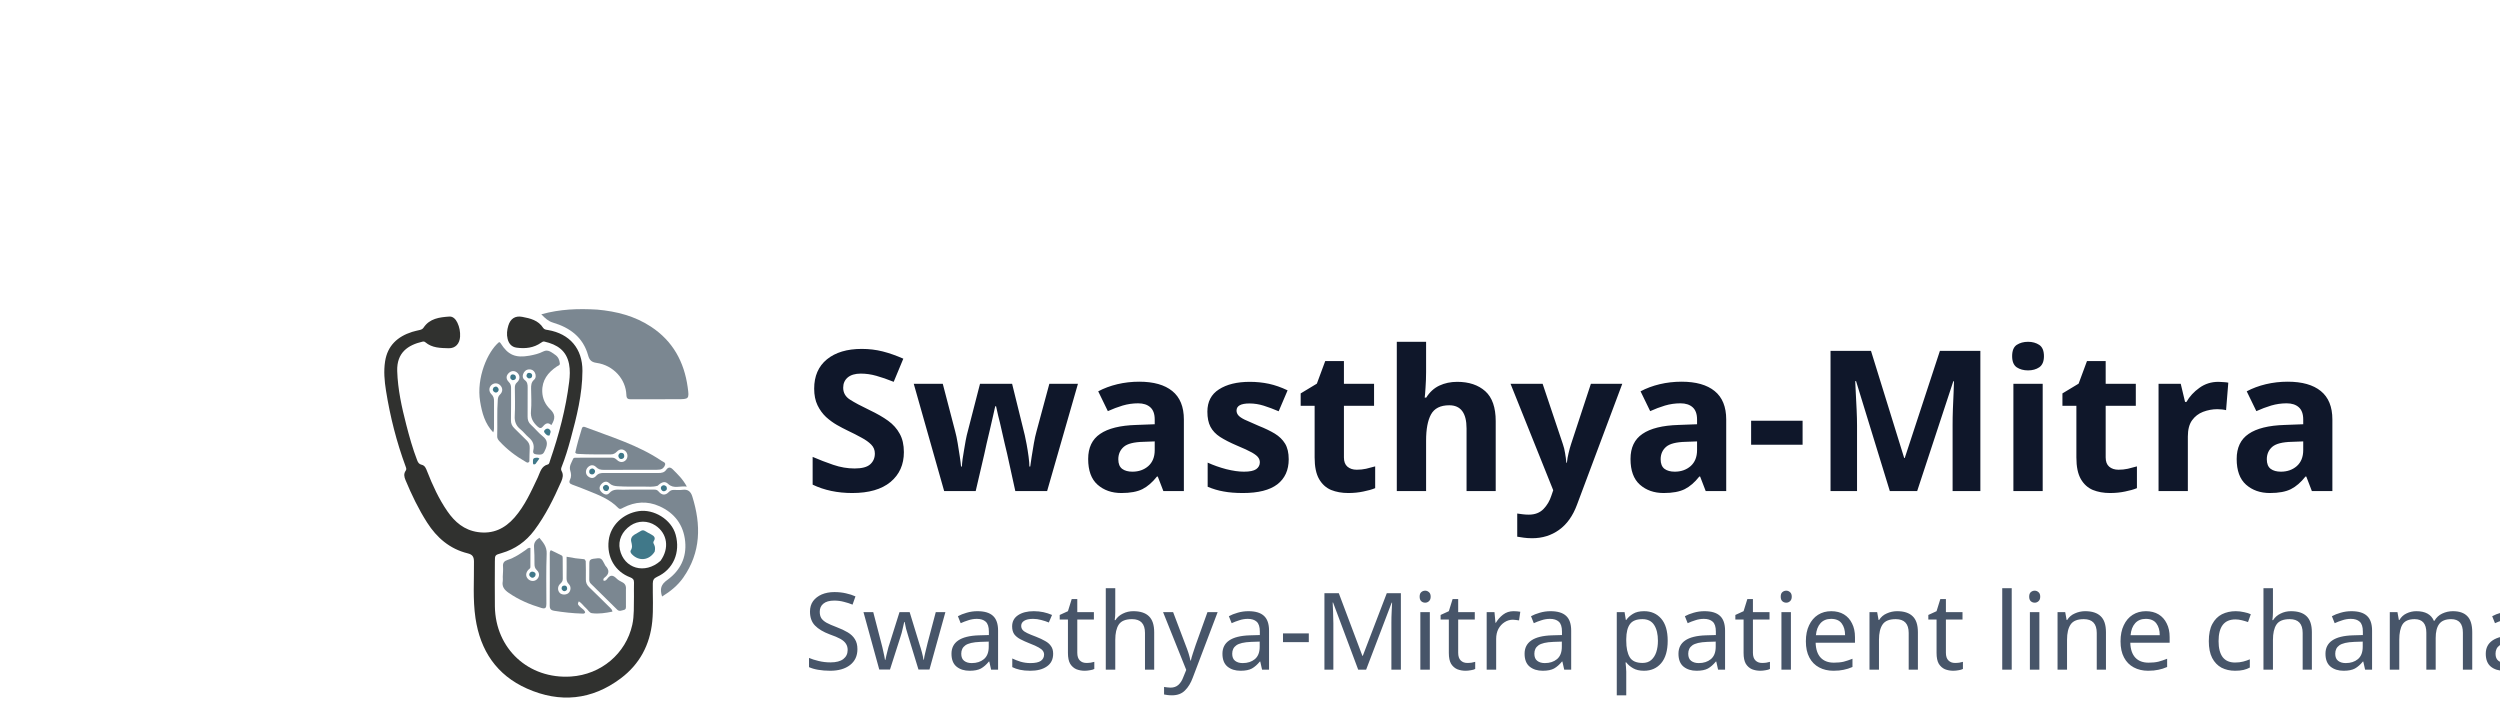
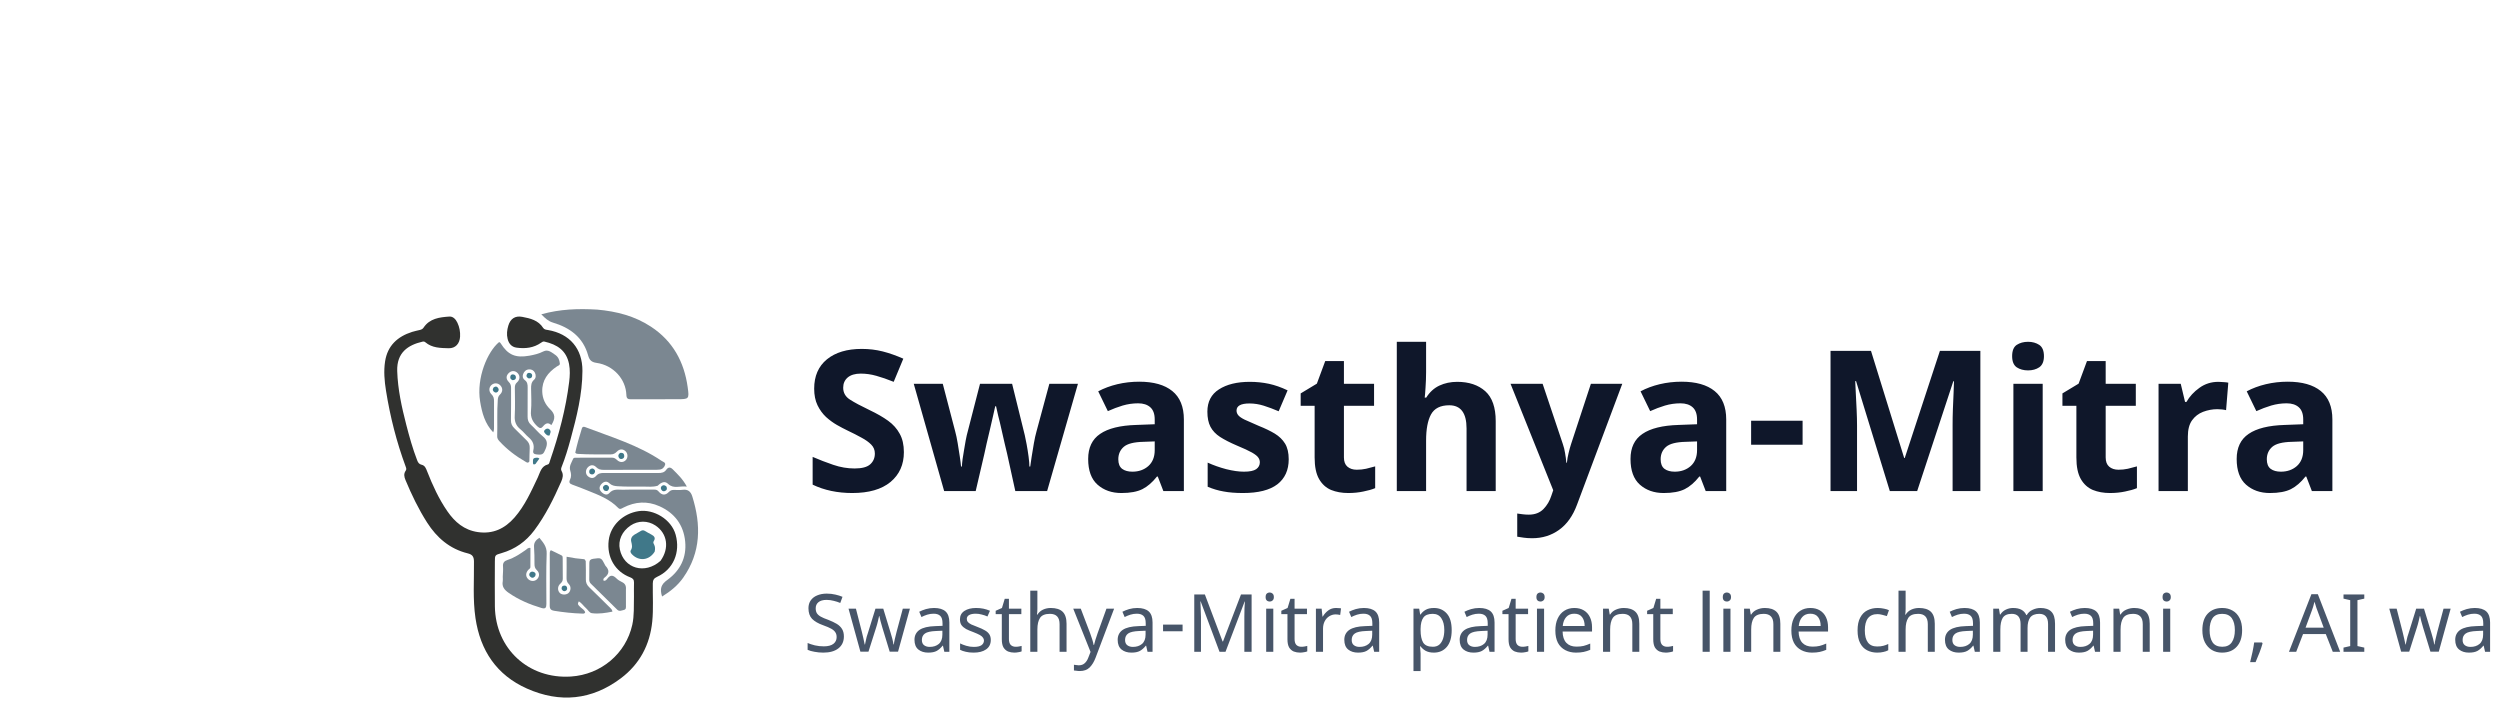
<svg xmlns="http://www.w3.org/2000/svg" width="280" height="80" viewBox="0 0 280 80" fill="none" role="img" aria-labelledby="logoTitle logoDesc">
  <rect width="580" height="500" rx="12" fill="none" />
  <g transform="translate(10 4) scale(0.1)">
    <path fill="#30312fff" opacity="1" stroke="none" d="M610.031,628 C610.035,622.502 609.93,617.499 610.077,612.505 C610.169,609.38 608.944,607.774 605.947,606.651 C588.815,600.232 579.435,584.029 581.733,565.242 C583.816,548.212 597.915,535.13 615.274,532.474 C632.085,529.902 651.969,541.58 656.741,558.909 C662.226,578.823 654.052,597.864 635.889,606.074 C632.186,607.747 631.181,609.801 631.13,613.606 C630.942,627.756 631.93,641.919 630.528,656.06 C627.919,682.356 616.262,703.972 595.323,719.716 C562.817,744.157 527.08,747.604 490.205,731.199 C456.287,716.11 437.925,688.73 432.531,652.247 C429.416,631.181 431.058,610.009 430.838,588.887 C430.78,583.306 429.002,581.032 423.735,579.729 C403.722,574.778 389.214,562.258 378.342,545.227 C368.729,530.166 361.002,514.114 354.143,497.635 C352.672,494.101 351.928,490.608 354.387,487.197 C355.552,485.581 354.91,484.097 354.316,482.49 C344.121,454.923 336.947,426.57 332.322,397.559 C330.585,386.665 329.606,375.679 331.301,364.745 C334.025,347.18 345.168,336.949 361.544,331.736 C364.39,330.83 367.346,330.269 370.251,329.551 C371.899,329.144 373.346,328.522 374.362,326.991 C381.268,316.584 392.324,315.328 403.265,314.544 C407.482,314.242 410.486,317.642 412.308,321.476 C414.639,326.38 415.578,331.559 415.291,337.007 C414.882,344.776 410.179,350.261 402.404,350.032 C393.367,349.767 383.968,349.787 376.399,343.343 C375.429,342.517 374.377,342.377 373.141,342.664 C357.044,346.404 344.215,354.827 344.879,375.602 C345.531,396.034 349.888,415.85 354.963,435.513 C358.454,449.037 362.203,462.51 367.249,475.576 C368.204,478.05 369.352,479.88 372.204,480.514 C375.953,481.347 377.109,484.623 378.347,487.787 C384.489,503.486 391.487,518.773 401.108,532.694 C409.431,544.737 419.878,553.674 435.071,555.916 C452.05,558.42 465.408,552.041 476.274,539.613 C487.827,526.399 494.843,510.472 502.285,494.824 C504.999,489.117 506.017,482.134 513.703,480.125 C515.257,479.719 515.5,477.447 516.039,475.881 C525.927,447.179 533.713,417.951 537.463,387.771 C538.282,381.18 538.604,374.373 537.348,367.831 C534.411,352.536 524.078,345.868 509.758,342.574 C508.287,342.235 507.292,342.931 506.15,343.744 C497.809,349.681 488.357,350.718 478.576,349.381 C473.051,348.625 469.878,344.946 468.53,339.559 C467.27,334.523 467.871,329.584 469.304,324.766 C471.606,317.033 476.904,313.366 484.854,314.865 C493.841,316.56 502.907,318.646 508.38,327.299 C509.568,329.177 511.76,329.283 513.708,329.615 C538.123,333.778 552.414,350.546 552.329,375.368 C552.239,401.591 545.885,426.781 539.067,451.849 C536.23,462.283 533.11,472.653 529.112,482.725 C528.48,484.316 528.021,485.868 528.959,487.512 C531.274,491.567 530.314,495.421 528.546,499.435 C520.138,518.527 510.963,537.205 498.416,553.98 C489.063,566.484 476.879,575.132 461.766,579.478 C454.28,581.63 454.261,581.657 454.251,589.24 C454.229,605.903 454.035,622.568 454.27,639.228 C454.938,686.668 492.044,720.786 539.427,717.714 C573.151,715.527 600.963,692.142 608.141,659.847 C610.438,649.514 609.769,638.972 610.031,628 M639.72,588.193 C649.966,574.159 647.558,557.401 634.014,548.491 C625.48,542.877 614.651,542.899 606.292,548.548 C596.589,555.104 592.066,565.187 594.242,575.408 C598.788,596.753 622.216,603.678 639.72,588.193 z" />
    <path fill="#00192b84" opacity="1" stroke="none" d="M568.904,306.762 C590.713,308.714 610.965,313.957 629.131,325.916 C653.602,342.026 666.288,365.277 670.214,393.711 C672.052,407.019 671.721,407.088 658.391,407.117 C641.226,407.153 624.059,407.084 606.894,407.212 C603.265,407.239 601.674,406.495 601.532,402.267 C600.936,384.442 586.742,369.065 568.284,366.454 C562.677,365.661 560.226,363.566 558.679,357.976 C553.117,337.883 538.425,326.951 519.268,321.3 C514.167,319.795 510.713,316.589 506.242,312.036 C527.277,306.141 547.764,305.508 568.904,306.762 z" />
    <path fill="#00192b84" opacity="1" stroke="none" d="M636.599,504.039 C631.004,505.693 625.64,504.969 620.337,504.976 C610.846,504.99 601.352,505.219 591.856,504.592 C588.255,504.354 585.211,503.857 582.427,501.195 C579.502,498.4 576.252,499.258 573.638,502.104 C571.2,504.757 570.651,507.659 573.209,510.596 C575.814,513.59 579.712,515.327 582.346,512.311 C586.972,507.013 592.671,508.659 597.994,508.504 C609.646,508.165 621.316,508.449 632.977,508.378 C634.968,508.366 636.281,508.868 637.649,510.481 C641.348,514.843 645.276,515.055 649.118,511.017 C650.828,509.22 652.572,508.678 654.83,508.71 C657.995,508.754 661.21,509.028 664.319,508.596 C670.341,507.76 673.615,510.408 675.349,515.938 C685.349,547.806 685.173,578.558 665.191,607.021 C659.015,615.819 650.771,622.438 641.526,628.107 C638.71,619.358 640.521,614.482 647.222,609.654 C661.908,599.074 669.131,584.448 667.407,566.538 C665.632,548.087 655.666,534.589 638.559,526.96 C624.909,520.872 611.352,521.762 598.109,528.552 C596.255,529.503 594.503,531.051 592.324,528.802 C582.87,519.05 570.482,514.393 558.27,509.471 C552.555,507.167 546.828,504.88 541.027,502.806 C538.069,501.749 536.867,500.306 538.416,497.264 C540.112,493.933 539.79,490.57 538.684,487.08 C537.115,482.126 540.123,478.094 541.903,473.893 C542.569,472.321 544.5,472.63 545.966,472.627 C559.131,472.603 572.297,472.66 585.463,472.587 C587.867,472.574 589.432,473.64 591.088,475.213 C594.239,478.207 598.129,478.141 600.863,475.374 C603.461,472.744 603.365,468.038 600.66,465.433 C597.759,462.641 594.009,462.571 590.919,465.814 C588.902,467.929 586.832,468.94 583.957,468.92 C571.796,468.837 559.631,469.16 547.48,468.37 C546.486,468.305 545.465,468.333 544.275,467.008 C546.228,458.004 548.883,448.8 551.753,439.653 C552.355,437.733 553.892,437.769 555.432,438.357 C584.639,449.515 614.829,458.459 641.106,476.228 C642.753,477.342 645.782,477.977 644.857,480.76 C643.955,483.472 641.865,485.62 638.699,485.96 C636.717,486.173 634.707,486.171 632.709,486.173 C613.877,486.193 595.044,486.153 576.212,486.238 C572.921,486.253 570.235,485.793 567.706,483.19 C564.949,480.352 561.406,480.314 558.404,483.354 C555.605,486.189 555.521,490.788 558.282,493.23 C561.373,495.962 564.956,496.181 567.603,493.055 C570.13,490.072 573.021,489.716 576.459,489.724 C596.791,489.772 617.124,489.667 637.456,489.777 C641.029,489.797 644.022,489.223 646.193,486.166 C648.429,483.018 650.745,482.901 653.54,485.707 C659.024,491.213 664.723,496.513 669.258,504.999 C661.383,503.928 654.436,507.937 648.178,501.875 C644.922,498.721 641.163,499.597 636.599,504.039 z" />
    <path fill="#00192b84" opacity="1" stroke="none" d="M492.899,476.807 C491.299,479.237 489.818,477.816 488.47,477.045 C477.705,470.889 467.937,463.451 459.507,454.315 C458.017,452.699 456.775,451.027 456.854,448.614 C457.298,434.968 456.5,421.302 457.528,407.66 C457.696,405.426 458.137,403.676 459.923,401.981 C463.382,398.7 463.269,394.484 460.144,391.411 C457.356,388.671 453.097,388.661 450.233,391.387 C447.446,394.04 447.291,398.543 450.488,401.636 C452.802,403.874 453.32,406.261 453.298,409.216 C453.223,419.377 453.3,429.538 453.29,439.699 C453.289,441.158 453.127,442.616 452.436,444.25 C443.105,434.582 439.817,422.346 437.735,409.647 C433.374,383.042 446.143,353.775 458.88,343.221 C459.864,343.194 460.365,343.898 460.803,344.593 C468.967,357.541 477.312,361.172 492.869,358.381 C498.274,357.411 503.569,356.141 508.559,353.6 C513.853,350.904 517.792,354.735 521.704,357.322 C525.039,359.527 526.711,363.088 527.032,367.079 C527.202,369.189 525.065,369.531 523.748,370.415 C513.628,377.203 506.851,385.953 507.326,398.815 C507.609,406.466 510.625,413.002 516.142,418.32 C521.86,423.832 522.311,428.587 517.491,436.122 C513.789,432.59 510.87,434.199 508.15,437.599 C506.226,440.004 504.503,439.956 502.012,437.659 C496.828,432.88 493.988,427.78 494.696,420.286 C495.475,412.032 494.913,403.645 494.822,395.317 C494.781,391.584 494.939,388.176 498.113,385.363 C500.448,383.293 500.398,380.187 499.102,377.469 C497.854,374.854 495.381,373.519 492.546,373.702 C489.291,373.912 487.074,375.824 485.915,378.965 C484.909,381.69 485.57,384.116 487.732,385.683 C490.762,387.88 490.995,390.786 490.975,394.055 C490.912,404.882 491.04,415.711 490.915,426.537 C490.871,430.259 491.786,433.189 494.682,435.794 C499.258,439.91 503.112,444.883 507.92,448.67 C513.057,452.717 513.456,456.933 511.188,462.554 C508.637,468.876 507.741,469.651 500.944,468.956 C498.06,468.66 496.568,467.513 497.297,464.45 C498.709,458.518 496.88,453.868 492.204,449.947 C488.9,447.176 486.296,443.559 482.941,440.864 C477.981,436.878 476.141,432.227 476.503,425.77 C477.089,415.309 476.703,404.79 476.629,394.296 C476.612,391.831 477.108,389.949 479.128,388.182 C482.465,385.261 482.596,380.929 479.926,378.045 C477.145,375.039 473.154,374.815 470.143,377.495 C466.68,380.577 466.389,384.432 469.921,387.918 C471.95,389.92 472.404,392.001 472.39,394.599 C472.326,406.593 472.525,418.59 472.262,430.578 C472.177,434.478 473.514,437.206 476.197,439.761 C480.777,444.123 485.1,448.755 489.704,453.09 C492.337,455.57 493.478,458.337 493.274,461.95 C493.001,466.768 493.072,471.606 492.899,476.807 z" />
    <path fill="#00192b84" opacity="1" stroke="none" d="M556.024,588.427 C556.132,595.538 556.289,602.199 556.147,608.852 C556.07,612.454 557.256,615.167 559.86,617.664 C567.785,625.262 575.526,633.052 583.37,640.735 C584.445,641.789 585.545,642.758 585.928,645.026 C578.218,646.562 570.605,647.8 562.894,646.762 C560.093,646.385 558.672,643.174 556.545,641.343 C553.681,638.877 551.625,635.524 548.286,633.486 C546.69,636.451 546.93,637.116 550.327,640.237 C552.222,641.978 554.776,643.176 555.395,645.964 C554.497,647.635 553.017,647.247 551.778,647.21 C541.294,646.898 530.891,645.751 520.541,644.069 C517.337,643.548 515.661,642.175 515.687,638.502 C515.826,619.028 515.734,599.553 515.735,580.078 C515.735,578.933 515.622,577.735 516.95,576.204 C520.863,578.098 524.996,580.006 529.031,582.104 C530.366,582.799 530.207,584.384 530.212,585.718 C530.241,593.208 530.203,600.699 530.318,608.188 C530.354,610.587 529.379,612.121 527.607,613.686 C524.399,616.519 524.216,621.01 526.801,623.945 C528.881,626.306 533.764,626.558 536.429,624.442 C539.366,622.11 540.004,617.076 537.073,614.204 C534.722,611.901 534.476,609.544 534.539,606.611 C534.697,599.167 534.591,591.718 534.591,583.546 C541.541,584.967 547.896,585.827 554.295,586.3 C554.885,586.343 555.399,587.392 556.024,588.427 z" />
    <path fill="#00192b84" opacity="1" stroke="none" d="M463.105,606.022 C463.221,601.874 463.686,598.184 463.367,594.564 C462.988,590.274 464.751,588.299 468.69,587.046 C476.226,584.648 482.723,580.212 489.143,575.705 C490.436,574.798 491.41,573.159 494.092,573.72 C494.092,580.818 494.141,588.04 494.05,595.26 C494.032,596.697 492.49,597.327 491.624,598.308 C488.62,601.709 488.57,605.67 491.483,608.544 C494.278,611.302 498.661,611.42 501.402,608.811 C504.386,605.971 504.62,601.711 501.313,598.636 C499.064,596.544 498.619,594.362 498.614,591.579 C498.603,585.259 498.596,578.921 498.119,572.626 C497.75,567.761 500.095,564.89 504.074,562.286 C508.354,567.595 512.576,572.15 512.275,580.035 C511.556,598.828 511.876,617.664 511.951,636.482 C511.968,640.733 510.827,642.248 506.394,640.923 C493.39,637.039 481.076,631.843 469.831,624.074 C465.019,620.75 461.943,617.163 463.08,611 C463.347,609.551 463.112,608.01 463.105,606.022 z" />
    <path fill="#00192b84" opacity="1" stroke="none" d="M601.034,620.295 C601.044,626.582 601.078,632.404 601.047,638.226 C601.036,640.168 601.467,642.505 598.793,643.119 C596.296,643.691 593.656,645.171 591.262,642.816 C581.425,633.136 571.599,623.445 561.771,613.755 C560.518,612.519 559.95,610.971 559.954,609.248 C559.972,602.927 560.051,596.608 560.066,590.288 C560.072,587.415 561.533,586.251 564.308,585.857 C573.42,584.561 573.409,584.487 577.693,592.908 C577.844,593.204 577.964,593.539 578.187,593.772 C582.821,598.604 582.427,602.948 577.057,606.965 C576.192,607.613 575.393,608.644 575.903,610.252 C578.019,611.041 579.35,609.358 580.27,608.095 C583.589,603.536 586.685,604.11 590.329,607.724 C592.066,609.446 594.279,610.85 596.517,611.867 C600.099,613.496 601.429,616.097 601.034,620.295 z" />
    <path fill="#155a6fd0" opacity="1" stroke="none" d="M510.593,445.511 C508.651,443.447 509.181,442.023 511.045,440.767 C512.659,439.68 514.26,439.769 515.565,441.098 C517.885,443.461 515.817,445.589 515.556,447.631 C512.956,448.462 512.065,446.775 510.593,445.511 z" />
    <path fill="#155a6fd0" opacity="1" stroke="none" d="M499.368,605.403 C497.294,607.698 495.392,607.519 493.631,605.67 C492.645,604.634 492.454,603.22 493.197,602.007 C494.142,600.463 495.679,599.821 497.447,600.442 C499.673,601.224 500.541,602.76 499.368,605.403 z" />
    <path fill="#155a6fd0" opacity="1" stroke="none" d="M576.896,509.396 C575.12,507.455 574.594,505.629 576.5,503.964 C577.685,502.93 579.203,502.667 580.619,503.69 C581.964,504.661 582.511,506.048 581.947,507.61 C581.123,509.89 579.468,510.554 576.896,509.396 z" />
    <path fill="#155a6fd0" opacity="1" stroke="none" d="M594.586,467.234 C597.567,466.865 599.106,468.001 599.17,470.695 C599.211,472.367 598.294,473.54 596.666,473.979 C595.235,474.366 593.914,473.867 593.194,472.647 C592.037,470.688 592.365,468.838 594.586,467.234 z" />
    <path fill="#155a6fd0" opacity="1" stroke="none" d="M646.44,504.956 C647.494,507.49 646.84,509.177 644.636,509.996 C643.119,510.56 641.73,510.036 640.813,508.614 C639.914,507.219 639.842,505.669 641.005,504.544 C642.641,502.96 644.513,503.045 646.44,504.956 z" />
    <path fill="#155a6fd0" opacity="1" stroke="none" d="M452.877,393.903 C455.312,392.224 457.004,392.968 458.127,394.985 C458.81,396.212 458.539,397.609 457.533,398.682 C456.493,399.79 455.152,399.973 453.896,399.227 C451.87,398.023 451.294,396.309 452.877,393.903 z" />
    <path fill="#155a6fd0" opacity="1" stroke="none" d="M499.703,479.681 C496.789,481.082 496.913,479.077 496.927,477.527 C496.944,475.642 496.524,473.296 499.271,472.865 C500.791,472.626 502.488,472.155 504.096,473.61 C502.702,475.552 501.318,477.481 499.703,479.681 z" />
    <path fill="#155a6fd0" opacity="1" stroke="none" d="M474.208,385.842 C471.579,384.856 471.04,383.081 471.775,380.972 C472.267,379.556 473.626,379.179 475.036,379.391 C476.717,379.645 477.684,380.77 477.822,382.385 C478.014,384.627 476.626,385.618 474.208,385.842 z" />
    <path fill="#155a6fd0" opacity="1" stroke="none" d="M560.325,486.303 C562.228,484.327 564.057,484.181 565.674,485.899 C566.786,487.08 566.674,488.624 565.754,489.969 C564.93,491.175 563.63,491.616 562.296,491.261 C559.865,490.613 559.512,488.809 560.325,486.303 z" />
    <path fill="#155a6fd0" opacity="1" stroke="none" d="M492.145,383.853 C489.551,382.631 489.136,380.867 490.267,378.829 C491.005,377.499 492.429,377.439 493.781,377.787 C495.23,378.16 496.053,379.201 496.02,380.665 C495.97,382.851 494.688,383.911 492.145,383.853 z" />
    <path fill="#155a6fd0" opacity="1" stroke="none" d="M529.01,619.74 C528.775,617.125 529.902,615.962 532.04,615.844 C533.481,615.764 534.6,616.453 535.014,617.89 C535.46,619.444 535.145,620.9 533.64,621.701 C531.671,622.749 530.212,621.881 529.01,619.74 z" />
    <path fill="#155a6fd0" opacity="1" stroke="none" d="M633.214,577.905 C627.033,587.754 615.689,588.916 607.846,580.868 C606.603,579.593 605.559,577.784 606.472,576.39 C608.654,573.059 607.765,569.942 606.955,566.547 C606.182,563.305 607.653,560.655 610.445,558.895 C612.836,557.388 615.348,556.073 617.782,554.632 C619.375,553.688 620.826,553.707 622.442,554.718 C624.692,556.125 627.051,557.365 629.403,558.6 C632.599,560.279 634.645,562.388 632.201,566.083 C631.252,567.518 631.942,568.593 632.55,569.767 C633.841,572.257 633.939,574.86 633.214,577.905 z" />
  </g>
  <text x="90" y="55" font-family="'Noto Sans Devanagari', 'Mangal', 'Noto Sans Bengali', 'Noto Sans', sans-serif" font-size="22" font-weight="700" fill="#0F172A">
    Swasthya-Mitra
  </text>
-   <text x="90" y="75" font-family="'Noto Sans Devanagari', 'Mangal', 'Noto Sans Bengali', 'Noto Sans', sans-serif" font-size="12" fill="#475569">
+   <text x="90" y="73" font-family="'Noto Sans Devanagari', 'Mangal', 'Noto Sans Bengali', 'Noto Sans', sans-serif" font-size="9" fill="#475569">
    Swasthya-Mitra patient line chamani o, AI wait time gwswla okrang ni tahar hamjakba digital doksa.
  </text>
</svg>
